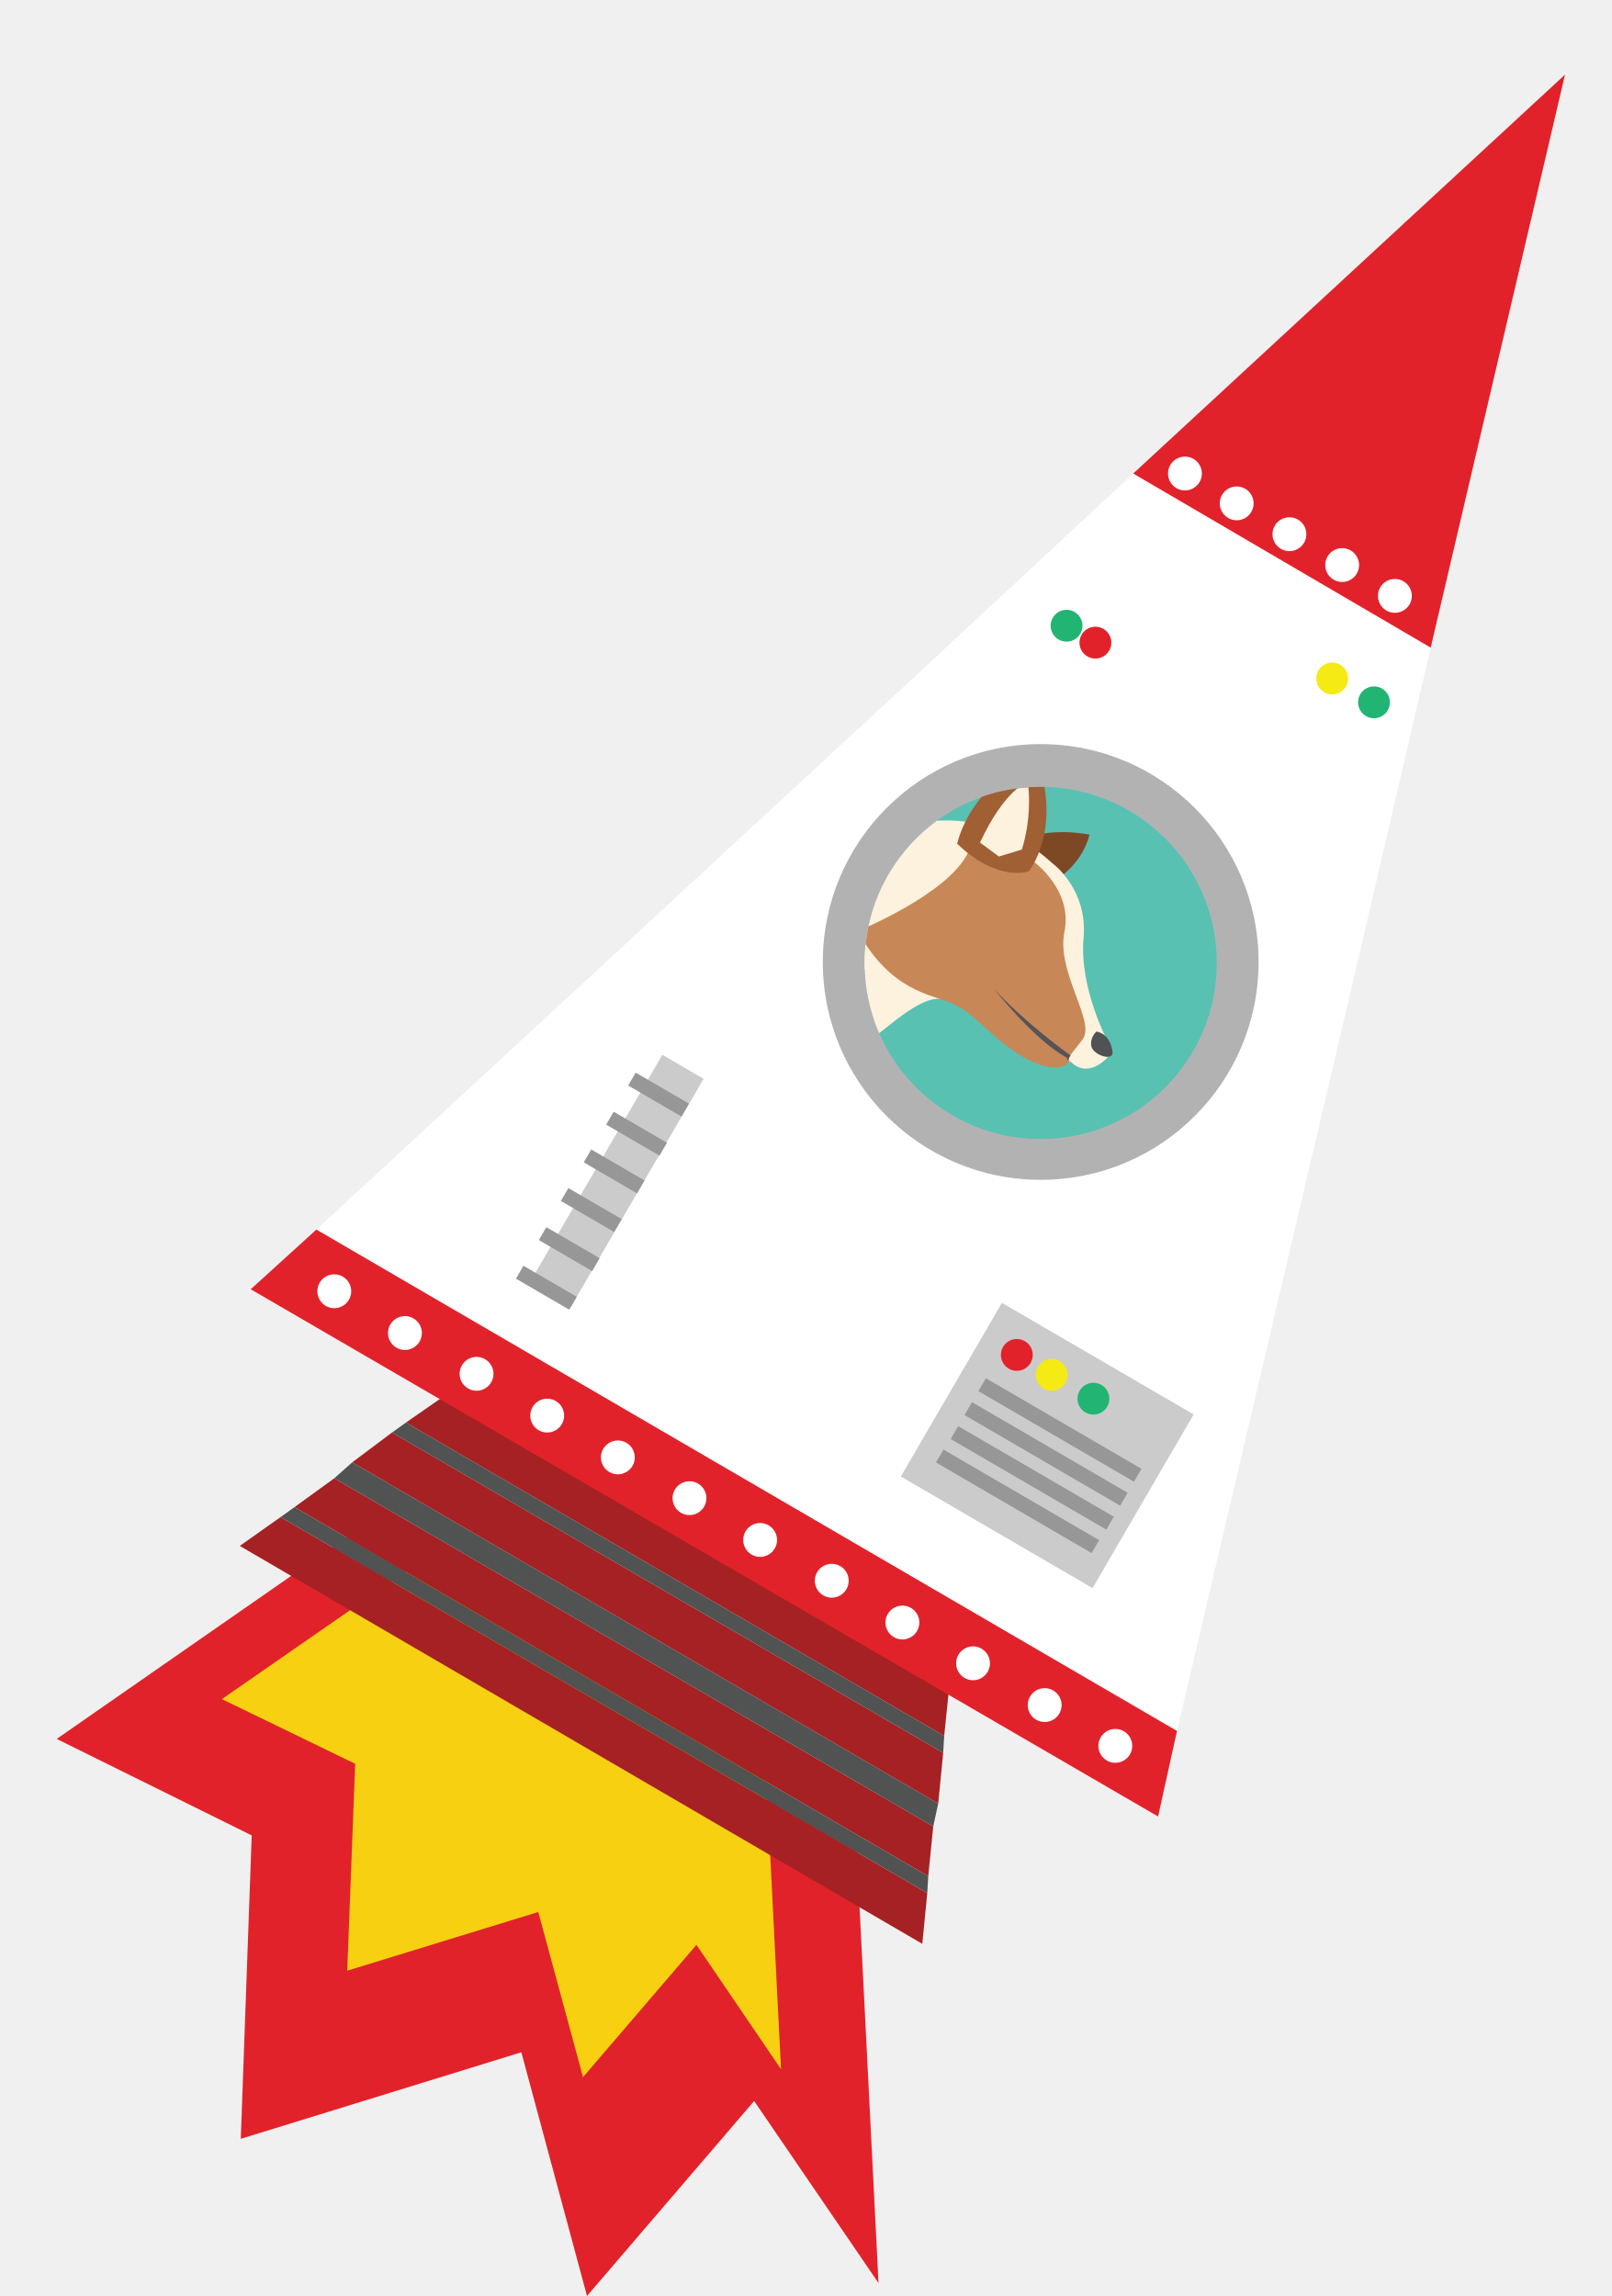
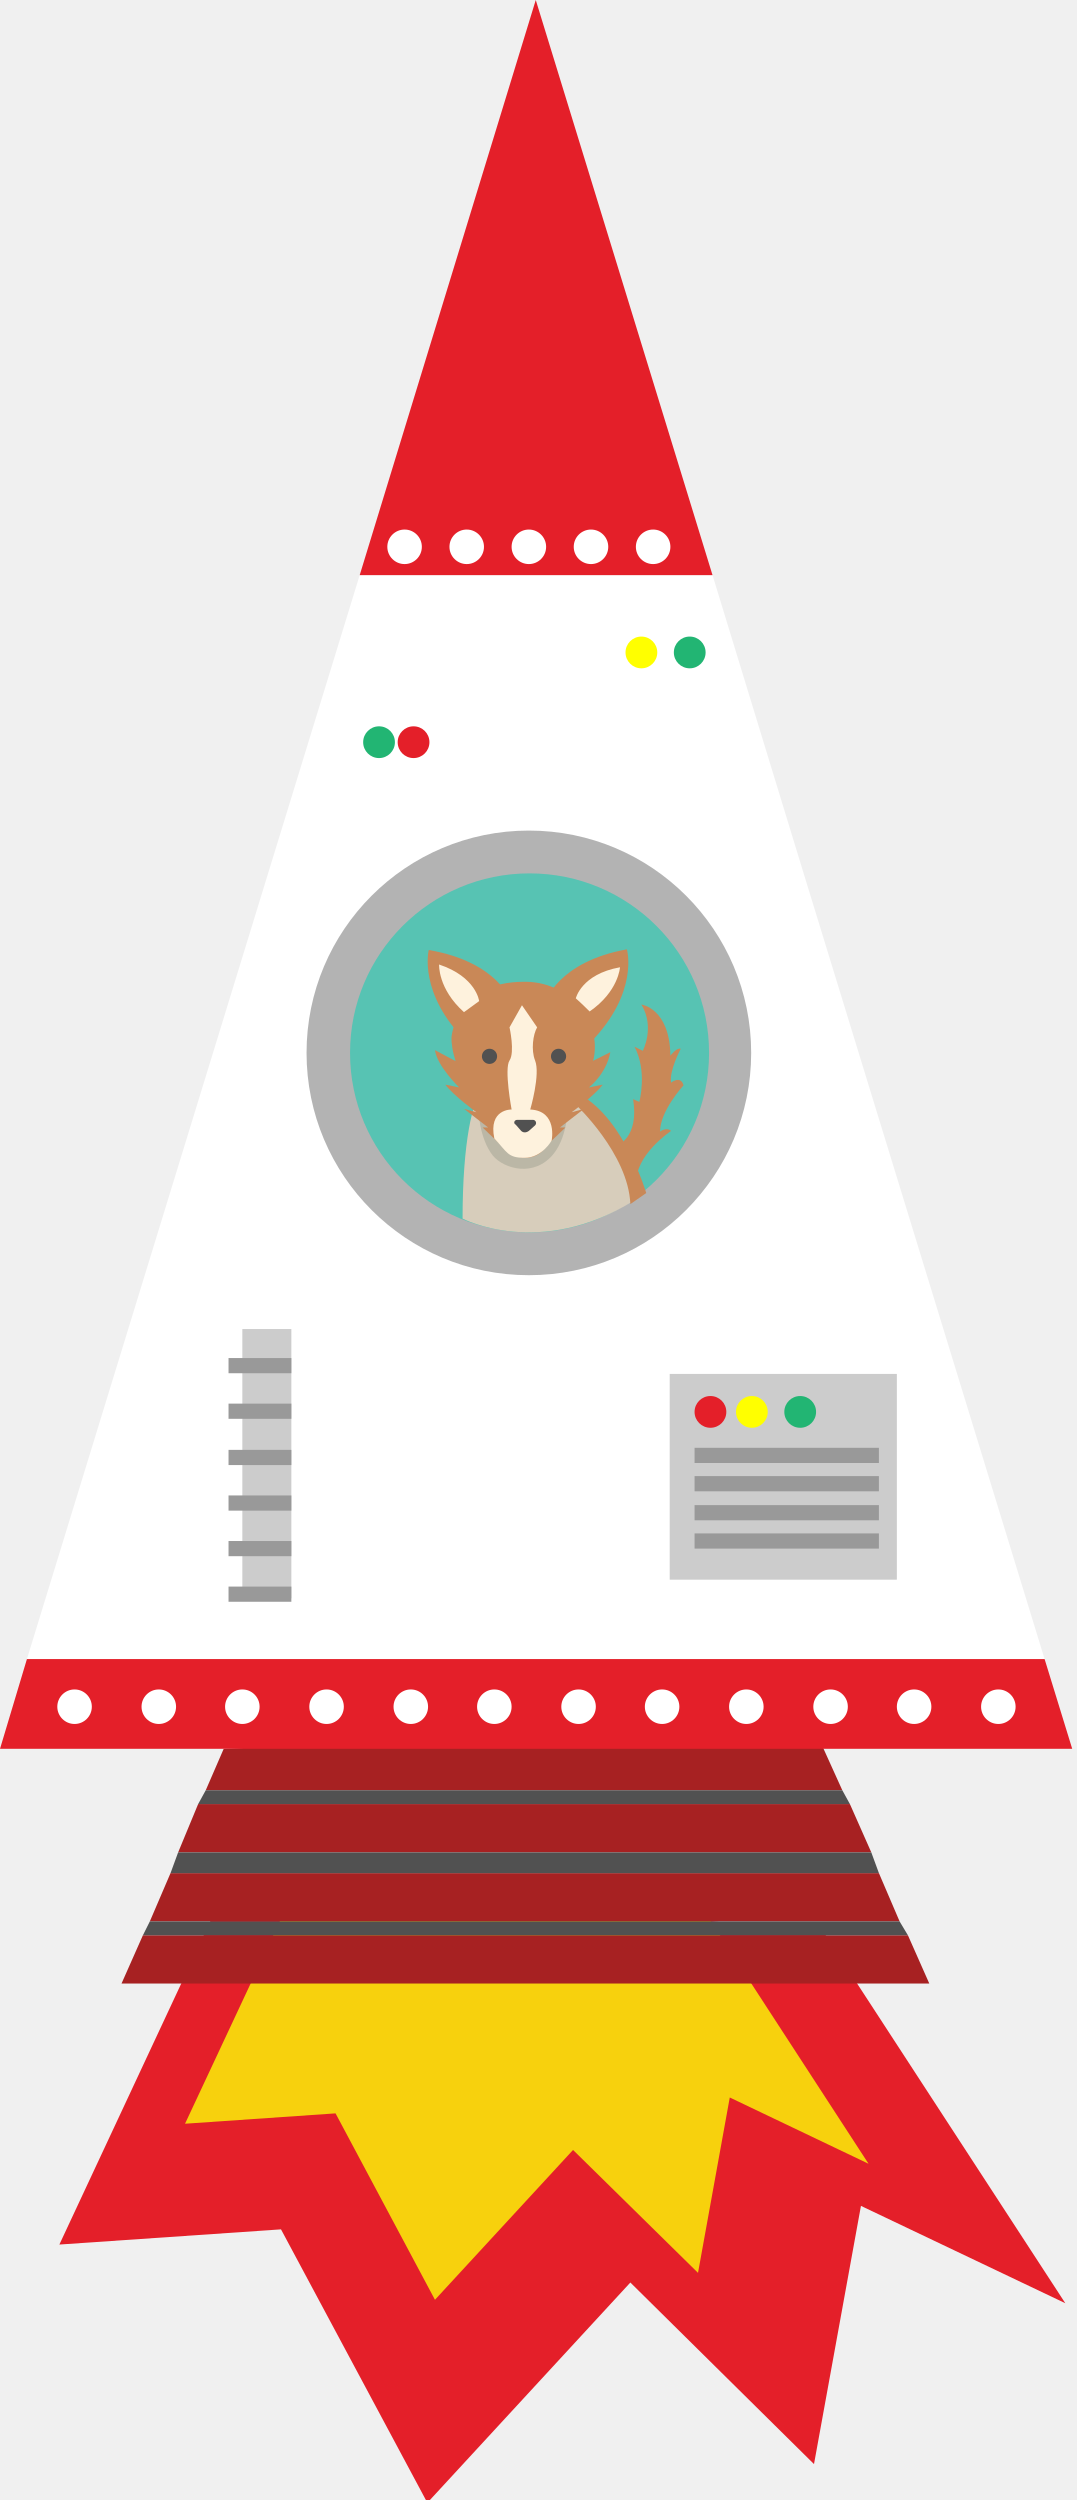
- <svg xmlns="http://www.w3.org/2000/svg" xmlns:xlink="http://www.w3.org/1999/xlink" version="1.1" id="Layer_1" x="0px" y="0px" viewBox="0 0 162 230.8" enable-background="new 0 0 162 230.8" xml:space="preserve">
-   <g>
-     <polygon fill="#E2222A" points="38.2,152.2 5.7,174.8 25.3,184.5 24.2,215 52.4,206.3 59,230.8 75.8,211.2 88.3,229.5 86.1,185.9     " />
-     <polygon fill="#F6D011" points="44.5,155.4 22.3,170.8 35.7,177.3 34.9,198.1 54.1,192.2 58.6,208.8 70,195.5 78.5,208 77,178.3     " />
-     <g>
-       <polygon fill="#A62123" points="29.6,151.5 93.3,188.6 93.8,183.6 33.6,148.6   " />
-       <polygon fill="#A62123" points="24.1,155.4 92.7,195.4 93.2,190.3 28.2,152.5   " />
-       <polygon fill="#A62123" points="95.6,167.7 44.4,140.5 40.8,143 94.9,174.5   " />
-       <polygon fill="#A62123" points="39.4,144 35.4,147 94.3,181.3 94.8,176.2   " />
-       <polygon fill="#515252" points="28.2,152.5 93.2,190.3 93.3,188.6 29.6,151.5   " />
-       <polygon fill="#515252" points="33.6,148.6 93.8,183.6 94.3,181.3 35.4,147   " />
-       <polygon fill="#515252" points="94.9,174.5 40.8,143 39.4,144 94.8,176.2   " />
+ <svg xmlns="http://www.w3.org/2000/svg" version="1.1" id="Layer_1" x="0px" y="0px" viewBox="0 0 155.9 362.1" style="enable-background:new 0 0 155.9 362.1;" xml:space="preserve">
+   <style type="text/css">
+ 	.st0{fill:#E41F29;}
+ 	.st1{fill:#F7D10D;}
+ 	.st2{fill:#A72122;}
+ 	.st3{fill:#515151;}
+ 	.st4{fill:#FFFFFF;}
+ 	.st5{fill:#B3B3B3;}
+ 	.st6{fill:#57C3B3;}
+ 	.st7{fill:none;}
+ 	.st8{fill:#CCCCCC;}
+ 	.st9{fill:#FFFF00;}
+ 	.st10{fill:#22B573;}
+ 	.st11{fill:#999999;}
+ 	.st12{fill:#D7CDBB;}
+ 	.st13{fill:#BBB7A6;}
+ 	.st14{fill:#C98857;}
+ 	.st15{fill:#FEF2DD;}
+ </style>
+   <g id="XMLID_14_">
+     <polygon id="XMLID_82_" class="st0" points="33.3,272.2 8.6,325.1 40.7,322.9 61.9,362.5 91.3,330.6 117.9,356.9 124.7,319.5    154.3,333.6 119.2,279.7  " />
+     <polygon id="XMLID_81_" class="st1" points="43.6,271.7 26.8,307.6 48.6,306.1 63,333.1 83,311.4 101.1,329.2 105.7,303.8    125.8,313.4 102,276.8  " />
+     <g id="XMLID_73_">
+       <polygon id="XMLID_12_" class="st2" points="21.7,278.3 130.3,278.3 127.3,271.3 24.7,271.3   " />
+       <polygon id="XMLID_11_" class="st2" points="17.6,287.3 134.6,287.3 131.5,280.3 20.7,280.3   " />
+       <polygon id="XMLID_10_" class="st2" points="117.7,249.8 32.4,253.3 29.8,259.3 122,259.3   " />
+       <polygon id="XMLID_9_" class="st2" points="28.7,261.3 25.8,268.3 126.2,268.3 123.1,261.3   " />
+       <polygon id="XMLID_8_" class="st3" points="20.7,280.3 131.5,280.3 130.3,278.3 21.7,278.3   " />
+       <polygon id="XMLID_7_" class="st3" points="24.7,271.3 127.3,271.3 126.2,268.3 25.8,268.3   " />
+       <polygon id="XMLID_6_" class="st3" points="122,259.3 29.8,259.3 28.7,261.3 123.1,261.3   " />
    </g>
-     <polygon fill="#FFFFFF" points="136.8,95.2 143.8,65.1 113.9,47.6 91.2,68.7 31.8,123.6 118.3,174  " />
-     <polygon fill="#E2222A" points="70.8,156.1 116.4,182.6 118.3,174 31.8,123.6 25.2,129.6  " />
-     <polygon fill="#E2222A" points="157.3,7.5 113.9,47.6 143.8,65.1  " />
-     <circle fill="#FFFFFF" cx="119.1" cy="47.6" r="1.7" />
-     <circle fill="#FFFFFF" cx="33.6" cy="129.8" r="1.7" />
-     <circle fill="#FFFFFF" cx="40.7" cy="134" r="1.7" />
-     <circle fill="#FFFFFF" cx="47.9" cy="138.1" r="1.7" />
-     <circle fill="#FFFFFF" cx="55" cy="142.3" r="1.7" />
-     <circle fill="#FFFFFF" cx="62.1" cy="146.5" r="1.7" />
-     <circle fill="#FFFFFF" cx="69.3" cy="150.6" r="1.7" />
-     <circle fill="#FFFFFF" cx="76.4" cy="154.8" r="1.7" />
-     <circle fill="#FFFFFF" cx="83.6" cy="158.9" r="1.7" />
-     <circle fill="#FFFFFF" cx="90.7" cy="163.1" r="1.7" />
-     <circle fill="#FFFFFF" cx="97.8" cy="167.2" r="1.7" />
-     <circle fill="#FFFFFF" cx="105" cy="171.4" r="1.7" />
-     <circle fill="#FFFFFF" cx="112.1" cy="175.5" r="1.7" />
-     <circle fill="#FFFFFF" cx="124.3" cy="50.6" r="1.7" />
-     <circle fill="#FFFFFF" cx="129.6" cy="53.7" r="1.7" />
-     <circle fill="#FFFFFF" cx="134.9" cy="56.8" r="1.7" />
-     <circle fill="#FFFFFF" cx="140.2" cy="59.9" r="1.7" />
-     <circle fill="#B3B2B3" cx="104.6" cy="96.7" r="21.9" />
-     <circle fill="#58C1B2" cx="104.6" cy="96.8" r="17.7" />
-     <g>
-       <defs>
-         <circle id="SVGID_1_" cx="104.6" cy="96.8" r="17.7" />
-       </defs>
-       <clipPath id="SVGID_2_">
-         <use xlink:href="#SVGID_1_" overflow="visible" />
-       </clipPath>
-       <g clip-path="url(#SVGID_2_)">
-         <path fill="#7D4924" d="M105.7,88.7c0,0,3-1.5,3.8-4.8c0,0-4.2-0.9-7.2,0.7L105.7,88.7z" />
-         <path fill="#FDF2DD" d="M111.4,106.2c0,0-1.8,2.2-3.6,0.7c-0.1-0.1-0.1-0.1-0.2-0.2c0,0-2.2,1.5-5.5-1.1     c-3.3-2.6-5.5-5.3-7.9-5.2c-2.4,0.1-6.1,4-6.2,3.6c0-0.4-3.9-6.2-3.9-6.2l10.3-10.4C94.4,87.5,112,102.8,111.4,106.2z" />
-         <path fill="#FDF2DD" d="M105.8,86.8c0,0,3.6,2.6,3.1,7.6c-0.4,5.1,2.5,10.4,2.5,10.4s-7.5-8.1-11.5-10.4s-6.4-2.6-10.7,1.1     c-3.2,2.8-4.3,3.8-4.4,3.6c-0.2-0.2-7.4-8.5-7.4-8.5S93.1,75.2,105.8,86.8z" />
-         <path fill="#C88757" d="M104,86.7c0,0,3.8,2.8,3,6.9c-0.9,4.1,3.2,9.1,1.8,10.9s-1.4,1.8-1.4,1.8l0.1,0.4c0,0-0.9,1.5-4.2-0.2     s-5.2-4.6-7.5-5.6c-2.3-1-6.2-1.2-9.6-7.3c0,0,9.1-3.7,11.1-7.9C99.3,81.4,104,86.7,104,86.7z" />
-         <path fill="#515252" d="M111.8,105.6c-0.3-1.8-1.6-1.9-1.6-1.9s-0.7,0.6-0.5,1.5S112.1,106.8,111.8,105.6z" />
-         <path fill="#A15F34" d="M103.4,87.6c0,0,3.5-4.3,0.7-11.7c0,0-6.3,2.8-7.9,8.9C96.2,84.8,99.7,88.5,103.4,87.6z" />
-         <path fill="#A15F34" d="M104.5,76.8c0,0-4.1,1.4-6.6,7.4c0,0-0.7-0.7-0.4-2.4c0,0,2.5-4.4,6.7-5.9L104.5,76.8z" />
-         <path fill="#FDF2DD" d="M103.3,78.6c0,0-2.3,0.7-4.8,6.1l1.9,1.4l2.3-0.7C102.7,85.4,103.8,82.3,103.3,78.6z" />
-         <path fill="#545358" d="M107.3,106.6l0.3-0.5c0,0-4.5-3.2-7.7-6.7c0,0,4.1,5.2,7.3,6.9L107.3,106.6z" />
-       </g>
+     <polygon id="XMLID_5_" class="st4" points="116.4,126.5 103.2,83.3 52.1,83.3 38.8,126.6 3.9,240.3 151.3,240.3  " />
+     <polygon id="XMLID_4_" class="st0" points="77.6,253.3 155.3,253.3 151.3,240.3 3.9,240.3 0,253.3  " />
+     <polygon id="XMLID_3_" class="st0" points="77.6,0 52.1,83.3 103.2,83.3  " />
+     <circle id="XMLID_69_" class="st4" cx="58.6" cy="79.2" r="2.5" />
+     <circle id="XMLID_68_" class="st4" cx="10.8" cy="247.2" r="2.5" />
+     <circle id="XMLID_67_" class="st4" cx="23" cy="247.2" r="2.5" />
+     <circle id="XMLID_66_" class="st4" cx="35.1" cy="247.2" r="2.5" />
+     <circle id="XMLID_65_" class="st4" cx="47.3" cy="247.2" r="2.5" />
+     <circle id="XMLID_64_" class="st4" cx="59.5" cy="247.2" r="2.5" />
+     <circle id="XMLID_63_" class="st4" cx="71.6" cy="247.2" r="2.5" />
+     <circle id="XMLID_62_" class="st4" cx="83.8" cy="247.2" r="2.5" />
+     <circle id="XMLID_61_" class="st4" cx="95.9" cy="247.2" r="2.5" />
+     <circle id="XMLID_60_" class="st4" cx="108.1" cy="247.2" r="2.5" />
+     <circle id="XMLID_59_" class="st4" cx="120.3" cy="247.2" r="2.5" />
+     <circle id="XMLID_58_" class="st4" cx="132.4" cy="247.2" r="2.5" />
+     <circle id="XMLID_57_" class="st4" cx="144.6" cy="247.2" r="2.5" />
+     <circle id="XMLID_56_" class="st4" cx="67.6" cy="79.2" r="2.5" />
+     <circle id="XMLID_55_" class="st4" cx="76.6" cy="79.2" r="2.5" />
+     <circle id="XMLID_54_" class="st4" cx="85.6" cy="79.2" r="2.5" />
+     <circle id="XMLID_53_" class="st4" cx="94.6" cy="79.2" r="2.5" />
+     <circle id="XMLID_52_" class="st5" cx="76.6" cy="152.5" r="32.2" />
+     <circle id="XMLID_51_" class="st6" cx="76.7" cy="152.5" r="26" />
+     <circle id="XMLID_50_" class="st7" cx="76.7" cy="152.5" r="26" />
+     <rect id="XMLID_49_" x="97" y="199" class="st8" width="32.9" height="29.8" />
+     <circle id="XMLID_48_" class="st0" cx="102.9" cy="204.5" r="2.3" />
+     <circle id="XMLID_47_" class="st0" cx="59.9" cy="107.5" r="2.3" />
+     <circle id="XMLID_46_" class="st9" cx="108.9" cy="204.5" r="2.3" />
+     <circle id="XMLID_45_" class="st10" cx="115.9" cy="204.5" r="2.3" />
+     <circle id="XMLID_44_" class="st9" cx="92.9" cy="94.5" r="2.3" />
+     <circle id="XMLID_43_" class="st10" cx="99.9" cy="94.5" r="2.3" />
+     <circle id="XMLID_42_" class="st10" cx="54.9" cy="107.5" r="2.3" />
+     <rect id="XMLID_41_" x="100.6" y="209.7" class="st11" width="26.7" height="2.2" />
+     <rect id="XMLID_40_" x="100.6" y="213.8" class="st11" width="26.7" height="2.2" />
+     <rect id="XMLID_39_" x="100.6" y="218" class="st11" width="26.7" height="2.2" />
+     <rect id="XMLID_38_" x="100.6" y="222.1" class="st11" width="26.7" height="2.2" />
+     <rect id="XMLID_37_" x="35.1" y="192.5" class="st8" width="7.1" height="39" />
+     <rect id="XMLID_36_" x="33.1" y="196.7" class="st11" width="9.1" height="2.2" />
+     <rect id="XMLID_35_" x="33.1" y="203.3" class="st11" width="9.1" height="2.2" />
+     <rect id="XMLID_34_" x="33.1" y="210" class="st11" width="9.1" height="2.2" />
+     <rect id="XMLID_33_" x="33.1" y="216.6" class="st11" width="9.1" height="2.2" />
+     <rect id="XMLID_32_" x="33.1" y="223.2" class="st11" width="9.1" height="2.2" />
+     <rect id="XMLID_31_" x="33.1" y="229.8" class="st11" width="9.1" height="2.2" />
+     <path id="XMLID_30_" class="st12" d="M69.8,158.1c-1.3,1.1-2.8,7.2-2.8,18.4c0,0,11.2,5.9,24.8-2.6c0,0-1.4-9.2-10.1-15.5   L69.8,158.1z" />
+     <path id="XMLID_29_" class="st13" d="M69.3,160.8c0,0,0.1,4.1,2.1,6.6c1.6,1.9,6,3.2,8.8-0.3c2.2-2.8,2-7.1,2-7.1   S70.6,157.5,69.3,160.8z" />
+     <g id="XMLID_17_">
+       <path id="XMLID_28_" class="st14" d="M65.4,150.2c0,0-0.3,4.2,3.6,8.4c2.2,2.4,3.4,5.1,3.9,6.9c0.4,1.3,1.7,2.2,3.2,2.2l0,0    c1.5,0,2.8-0.9,3.2-2.2c0.7-2.2,2-5.4,3.9-7.1c1-0.9,1.7-2.1,2.3-3.5c2.5-6-2.4-12.6-9.3-12.7c-0.1,0-0.2,0-0.3,0    C66,142.2,65.4,150.2,65.4,150.2z" />
+       <ellipse id="XMLID_27_" class="st3" cx="70.9" cy="153" rx="1.1" ry="1.1" />
+       <ellipse id="XMLID_26_" class="st3" cx="80.9" cy="153" rx="1.1" ry="1.1" />
+       <path id="XMLID_2_" class="st14" d="M78,167c0,0,2.9-2.7,3.9-3.7h-0.8l3.5-2.7l-1.8,0.5c0,0,3.3-2.4,4.5-4l-2,0.4    c0,0,2.5-1.9,3.1-5.1l-2.6,1.3l-0.2-3l-3.3,6.1c0,0-1.9,4-3.1,6.1C78.4,164.3,78,167,78,167z" />
+       <path id="XMLID_1_" class="st14" d="M73.8,167c0,0-2.9-2.7-3.9-3.7h0.8l-3.5-2.7l1.8,0.5c0,0-3.3-2.4-4.5-4l2,0.4    c0,0-3.2-3.1-3.5-5.4l3,1.6l0.2-3l3.3,6.1c0,0,1.9,4,3.1,6.1C73.4,164.3,73.8,167,73.8,167z" />
+       <path id="XMLID_23_" class="st15" d="M73.8,148.8c0,0,0.8,3.6,0,4.8c-0.8,1.2,0.3,7.1,0.3,7.1s-3.4-0.1-2.5,4.2    c1.9,2,1.9,2.8,4.4,2.8s3.9-2.5,3.9-2.5s0.9-4.3-3.1-4.5c0,0,1.5-5.1,0.7-7.1c-0.6-1.5-0.3-3.8,0.3-4.8l-2.2-3.2L73.8,148.8z" />
+       <path id="XMLID_22_" class="st3" d="M74.9,162.2h2.3c0.4,0,0.6,0.5,0.3,0.8l-0.9,0.8c-0.4,0.3-0.9,0.3-1.2-0.1l-0.7-0.8    C74.3,162.7,74.5,162.2,74.9,162.2z" />
+       <path id="XMLID_21_" class="st14" d="M79,145.1c0,0,1.8-5.8,11.8-7.6c0,0,1.8,6.2-5.2,13.4C85.5,150.8,80,148.5,79,145.1z" />
+       <path id="XMLID_20_" class="st14" d="M74,145c0,0-1.9-5.7-11.9-7.4c0,0-1.6,6.3,5.5,13.3C67.6,150.8,73,148.3,74,145z" />
+       <path id="XMLID_19_" class="st15" d="M69.4,145c0,0-0.4-3.5-5.8-5.3c0,0-0.2,3.5,3.6,6.9C67.2,146.6,68.6,145.6,69.4,145z" />
+       <path id="XMLID_18_" class="st15" d="M83.4,144.6c0,0,0.8-3.5,6.4-4.5c0,0-0.2,3.5-4.4,6.4C85.4,146.5,84.2,145.3,83.4,144.6z" />
    </g>
-     <rect x="94.1" y="135.2" transform="matrix(0.8642 0.5031 -0.5031 0.8642 87.402 -33.2178)" fill="#CCCBCB" width="22.3" height="20.2" />
-     <circle fill="#E2222A" cx="102.2" cy="136.2" r="1.6" />
-     <circle fill="#E2222A" cx="110.1" cy="64.6" r="1.6" />
-     <circle fill="#F5EA14" cx="105.7" cy="138.2" r="1.6" />
-     <circle fill="#22B473" cx="109.9" cy="140.6" r="1.6" />
-     <circle fill="#F5EA14" cx="133.9" cy="68.2" r="1.6" />
-     <circle fill="#22B473" cx="138.1" cy="70.6" r="1.6" />
-     <circle fill="#22B473" cx="107.2" cy="62.9" r="1.6" />
-     <rect x="97.5" y="143" transform="matrix(0.8642 0.5031 -0.5031 0.8642 86.7735 -34.0895)" fill="#979797" width="18.1" height="1.5" />
-     <rect x="96.1" y="145.4" transform="matrix(0.8642 0.5031 -0.5031 0.8642 87.8001 -33.0517)" fill="#979797" width="18.1" height="1.5" />
-     <rect x="94.7" y="147.8" transform="matrix(0.8642 0.5031 -0.5031 0.8642 88.8268 -32.0138)" fill="#979797" width="18.1" height="1.5" />
-     <rect x="93.2" y="150.2" transform="matrix(0.8642 0.5031 -0.5031 0.8642 89.8535 -30.976)" fill="#979797" width="18.1" height="1.5" />
-     <rect x="59.6" y="105.4" transform="matrix(-0.8642 -0.5031 0.5031 -0.8642 55.8692 252.4165)" fill="#CCCBCB" width="4.8" height="26.5" />
-     <rect x="63.1" y="109.3" transform="matrix(0.8642 0.5031 -0.5031 0.8642 64.3512 -18.3793)" fill="#979797" width="6.2" height="1.5" />
-     <rect x="60.9" y="113.2" transform="matrix(0.8642 0.5031 -0.5031 0.8642 66.0001 -16.7126)" fill="#979797" width="6.2" height="1.5" />
-     <rect x="58.6" y="117" transform="matrix(0.8642 0.5031 -0.5031 0.8642 67.6489 -15.0458)" fill="#979797" width="6.2" height="1.5" />
-     <rect x="56.3" y="120.9" transform="matrix(0.8642 0.5031 -0.5031 0.8642 69.2978 -13.379)" fill="#979797" width="6.2" height="1.5" />
-     <rect x="54.1" y="124.8" transform="matrix(0.8642 0.5031 -0.5031 0.8642 70.9467 -11.7122)" fill="#979797" width="6.2" height="1.5" />
-     <rect x="51.8" y="128.7" transform="matrix(0.8642 0.5031 -0.5031 0.8642 72.5956 -10.0454)" fill="#979797" width="6.2" height="1.5" />
+     <path id="XMLID_16_" class="st14" d="M83.4,160c0,0,7.6,7.1,7.9,14.4l2.3-1.6c0,0-3.1-10.6-9.5-14.2L83.4,160z" />
+     <path id="XMLID_15_" class="st14" d="M89.4,165.9c0,0,3.2-1.1,2.3-6.7l0.9,0.4c0,0,1.2-4.4-0.7-8l1.2,0.6c0,0,1.8-3.4-0.2-6.7   c0,0,4.1,0.5,4.2,7.4c0,0,0.9-1.2,1.5-1c0,0-1.7,3.2-1.4,4.9c0,0,1.4-1.1,1.8,0.4c0,0-3.4,3.7-3.4,6.7c0,0,0.9-0.7,1.6-0.1   c0,0-5.4,3.6-5,7.7L89.4,165.9z" />
  </g>
</svg>
